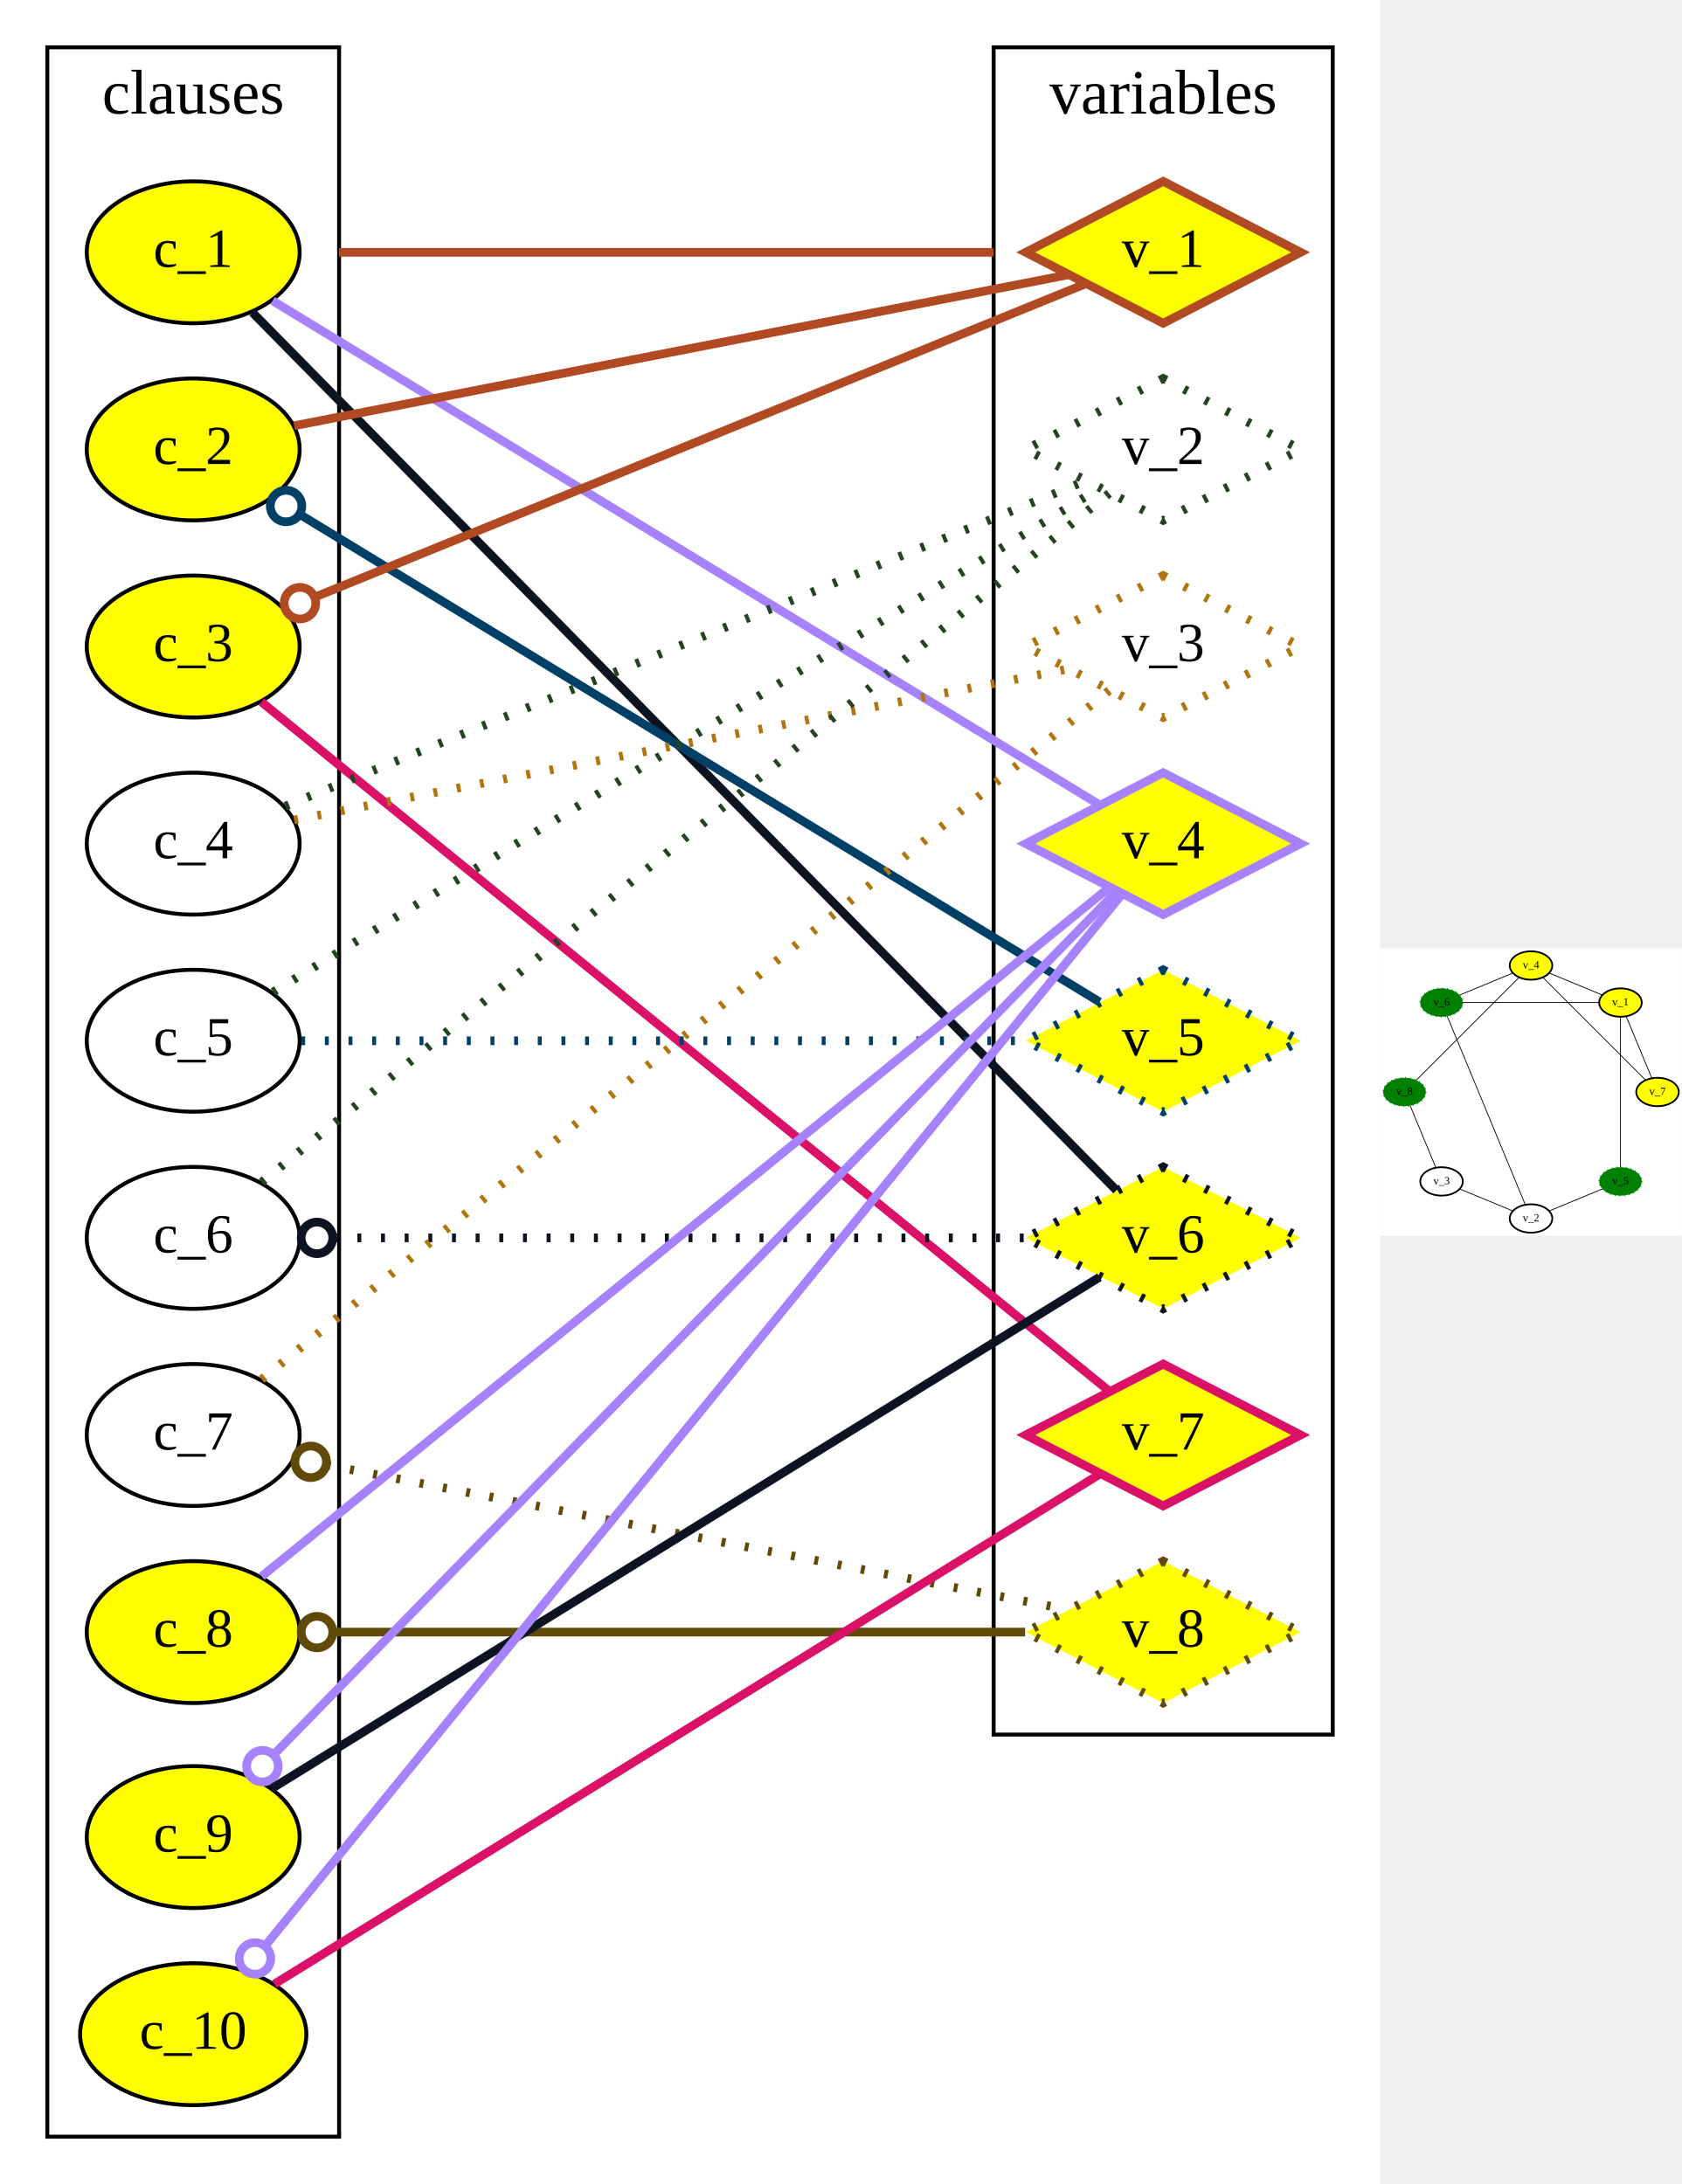
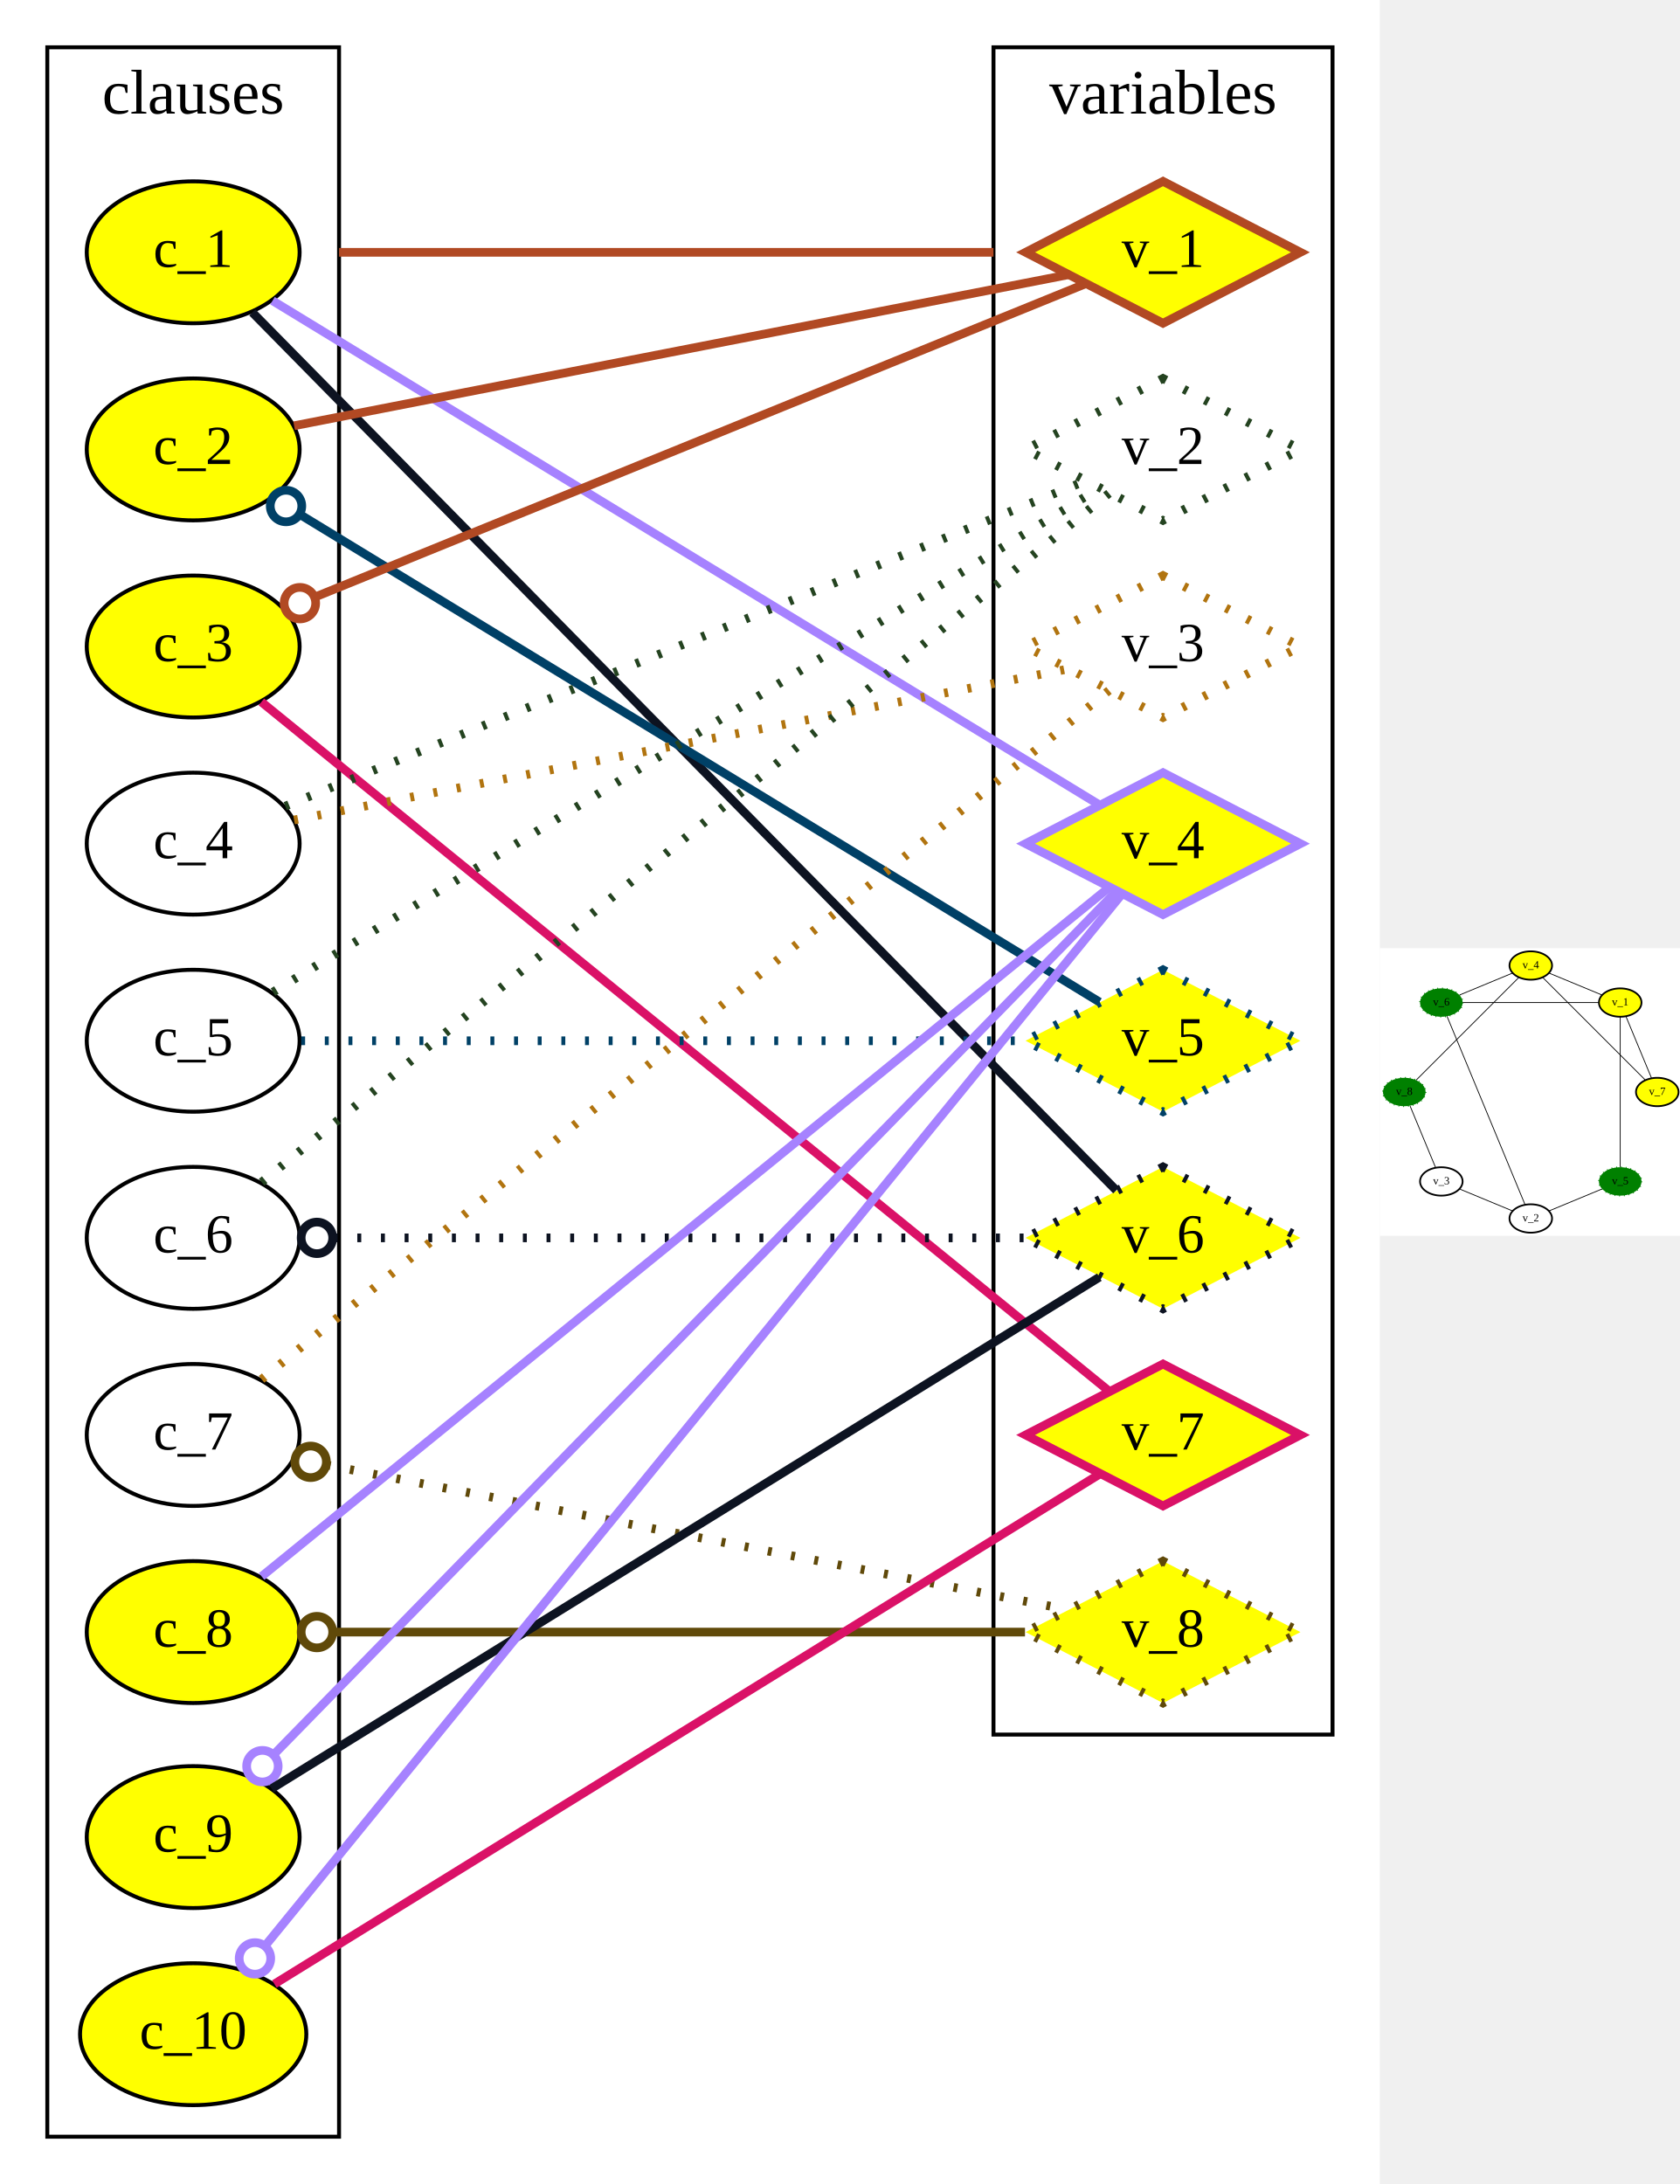
- <svg xmlns="http://www.w3.org/2000/svg" width="426.572pt" height="554.0pt" viewBox="0.0 0.0 426.572 554.0" preserveAspectRatio="xMinYMin">
+ <svg xmlns="http://www.w3.org/2000/svg" width="426pt" height="554pt" viewBox="0.0 0.0 426 554" preserveAspectRatio="xMinYMin">
  <g id="graph0" class="graph" transform="scale(1 1) rotate(0) translate(4 550)">
    <polygon fill="white" stroke="transparent" points="-4,4 -4,-550 346,-550 346,4 -4,4" />
    <g id="clust1" class="cluster">
      <polygon fill="none" stroke="black" points="8,-8 8,-538 82,-538 82,-8 8,-8" />
      <text text-anchor="middle" x="45" y="-521.2" font-family="Times New Roman,serif" font-size="16.00">clauses</text>
    </g>
    <g id="clust2" class="cluster">
      <polygon fill="none" stroke="black" points="248,-110 248,-538 334,-538 334,-110 248,-110" />
      <text text-anchor="middle" x="291" y="-521.2" font-family="Times New Roman,serif" font-size="16.00">variables</text>
    </g>
    <g id="node1" class="node">
      <ellipse fill="yellow" stroke="black" cx="45" cy="-486" rx="27" ry="18" />
      <text text-anchor="middle" x="45" y="-482.3" font-family="Times New Roman,serif" font-size="14.00">c_1</text>
    </g>
    <g id="node2" class="node">
      <ellipse fill="yellow" stroke="black" cx="45" cy="-436" rx="27" ry="18" />
      <text text-anchor="middle" x="45" y="-432.3" font-family="Times New Roman,serif" font-size="14.00">c_2</text>
    </g>
    <g id="node11" class="node">
      <polygon fill="yellow" stroke="#b14923" stroke-width="2.2" points="291,-504 256.14,-486 291,-468 325.86,-486 291,-504" />
      <text text-anchor="middle" x="291" y="-482.3" font-family="Times New Roman,serif" font-size="14.00">v_1</text>
    </g>
    <g id="edge17" class="edge">
      <path fill="none" stroke="#b14923" stroke-width="2.2" d="M82,-486C137.33,-486 192.67,-486 248,-486" />
    </g>
    <g id="node14" class="node">
      <polygon fill="yellow" stroke="#a682ff" stroke-width="2.2" points="291,-354 256.14,-336 291,-318 325.86,-336 291,-354" />
      <text text-anchor="middle" x="291" y="-332.3" font-family="Times New Roman,serif" font-size="14.00">v_4</text>
    </g>
    <g id="edge18" class="edge">
      <path fill="none" stroke="#a682ff" stroke-width="2.2" d="M65.13,-473.72C112.75,-444.69 231.57,-372.24 274.88,-345.83" />
    </g>
    <g id="node16" class="node">
      <polygon fill="yellow" stroke="#0d1321" stroke-width="2.2" stroke-dasharray="1,5" points="291,-254 256.14,-236 291,-218 325.86,-236 291,-254" />
      <text text-anchor="middle" x="291" y="-232.3" font-family="Times New Roman,serif" font-size="14.00">v_6</text>
    </g>
    <g id="edge19" class="edge">
      <path fill="none" stroke="#0d1321" stroke-width="2.2" d="M60.02,-470.74C105.08,-424.94 238.54,-289.31 279.15,-248.05" />
    </g>
    <g id="node3" class="node">
      <ellipse fill="yellow" stroke="black" cx="45" cy="-386" rx="27" ry="18" />
      <text text-anchor="middle" x="45" y="-382.3" font-family="Times New Roman,serif" font-size="14.00">c_3</text>
    </g>
    <g id="edge20" class="edge">
      <path fill="none" stroke="#b14923" stroke-width="2.2" d="M70.6,-442C118.37,-451.32 220.42,-471.23 266.96,-480.31" />
    </g>
    <g id="node15" class="node">
      <polygon fill="yellow" stroke="#004066" stroke-width="2.2" stroke-dasharray="1,5" points="291,-304 256.14,-286 291,-268 325.86,-286 291,-304" />
      <text text-anchor="middle" x="291" y="-282.3" font-family="Times New Roman,serif" font-size="14.00">v_5</text>
    </g>
    <g id="edge21" class="edge">
      <path fill="none" stroke="#004066" stroke-width="2.2" d="M71.97,-419.56C123.27,-388.27 233.51,-321.05 274.88,-295.83" />
      <ellipse fill="none" stroke="#004066" stroke-width="2.2" cx="68.55" cy="-421.64" rx="4" ry="4" />
    </g>
    <g id="node4" class="node">
      <ellipse fill="white" stroke="black" cx="45" cy="-336" rx="27" ry="18" />
      <text text-anchor="middle" x="45" y="-332.3" font-family="Times New Roman,serif" font-size="14.00">c_4</text>
    </g>
    <g id="edge22" class="edge">
      <path fill="none" stroke="#b14923" stroke-width="2.2" d="M75.85,-398.54C127.14,-419.39 228.56,-460.62 271.28,-477.99" />
      <ellipse fill="none" stroke="#b14923" stroke-width="2.2" cx="72.07" cy="-397" rx="4" ry="4" />
    </g>
    <g id="node17" class="node">
      <polygon fill="yellow" stroke="#da1167" stroke-width="2.2" points="291,-204 256.14,-186 291,-168 325.86,-186 291,-204" />
      <text text-anchor="middle" x="291" y="-182.3" font-family="Times New Roman,serif" font-size="14.00">v_7</text>
    </g>
    <g id="edge23" class="edge">
      <path fill="none" stroke="#da1167" stroke-width="2.2" d="M62.3,-371.94C108.78,-334.15 235.68,-230.98 277.46,-197.01" />
    </g>
    <g id="node5" class="node">
      <ellipse fill="white" stroke="black" cx="45" cy="-286" rx="27" ry="18" />
      <text text-anchor="middle" x="45" y="-282.3" font-family="Times New Roman,serif" font-size="14.00">c_5</text>
    </g>
    <g id="node12" class="node">
      <polygon fill="none" stroke="#244320" stroke-width="2.2" stroke-dasharray="1,5" points="291,-454 256.14,-436 291,-418 325.86,-436 291,-454" />
      <text text-anchor="middle" x="291" y="-432.3" font-family="Times New Roman,serif" font-size="14.00">v_2</text>
    </g>
    <g id="edge24" class="edge">
      <path fill="none" stroke="#244320" stroke-width="2.2" stroke-dasharray="1,5" d="M68.36,-345.5C116.58,-365.1 226.36,-409.72 271.28,-427.99" />
    </g>
    <g id="node13" class="node">
      <polygon fill="none" stroke="#b1740f" stroke-width="2.2" stroke-dasharray="1,5" points="291,-404 256.14,-386 291,-368 325.86,-386 291,-404" />
      <text text-anchor="middle" x="291" y="-382.3" font-family="Times New Roman,serif" font-size="14.00">v_3</text>
    </g>
    <g id="edge25" class="edge">
      <path fill="none" stroke="#b1740f" stroke-width="2.2" stroke-dasharray="1,5" d="M70.6,-342C118.37,-351.32 220.42,-371.23 266.96,-380.31" />
    </g>
    <g id="node6" class="node">
      <ellipse fill="white" stroke="black" cx="45" cy="-236" rx="27" ry="18" />
      <text text-anchor="middle" x="45" y="-232.3" font-family="Times New Roman,serif" font-size="14.00">c_6</text>
    </g>
    <g id="edge26" class="edge">
      <path fill="none" stroke="#244320" stroke-width="2.2" stroke-dasharray="1,5" d="M65.25,-298.35C112.94,-327.43 231.57,-399.76 274.86,-426.16" />
    </g>
    <g id="edge27" class="edge">
      <path fill="none" stroke="#004066" stroke-width="2.2" stroke-dasharray="1,5" d="M72.39,-286C133.59,-286 194.79,-286 255.99,-286" />
    </g>
    <g id="node7" class="node">
      <ellipse fill="white" stroke="black" cx="45" cy="-186" rx="27" ry="18" />
      <text text-anchor="middle" x="45" y="-182.3" font-family="Times New Roman,serif" font-size="14.00">c_7</text>
    </g>
    <g id="edge28" class="edge">
      <path fill="none" stroke="#244320" stroke-width="2.2" stroke-dasharray="1,5" d="M62.36,-250.12C108.89,-287.94 235.62,-390.98 277.42,-424.96" />
    </g>
    <g id="edge29" class="edge">
      <path fill="none" stroke="#0d1321" stroke-width="2.2" stroke-dasharray="1,5" d="M80.63,-236C139.09,-236 197.54,-236 255.99,-236" />
      <ellipse fill="none" stroke="#0d1321" stroke-width="2.2" cx="76.39" cy="-236" rx="4" ry="4" />
    </g>
    <g id="node8" class="node">
      <ellipse fill="yellow" stroke="black" cx="45" cy="-136" rx="27" ry="18" />
      <text text-anchor="middle" x="45" y="-132.3" font-family="Times New Roman,serif" font-size="14.00">c_8</text>
    </g>
    <g id="edge30" class="edge">
      <path fill="none" stroke="#b1740f" stroke-width="2.2" stroke-dasharray="1,5" d="M62.36,-200.12C108.89,-237.94 235.62,-340.98 277.42,-374.96" />
    </g>
    <g id="node18" class="node">
      <polygon fill="yellow" stroke="#604909" stroke-width="2.2" stroke-dasharray="1,5" points="291,-154 256.14,-136 291,-118 325.86,-136 291,-154" />
      <text text-anchor="middle" x="291" y="-132.3" font-family="Times New Roman,serif" font-size="14.00">v_8</text>
    </g>
    <g id="edge31" class="edge">
      <path fill="none" stroke="#604909" stroke-width="2.2" stroke-dasharray="1,5" d="M78.87,-178.39C129.3,-168.55 222.92,-150.28 266.94,-141.69" />
      <ellipse fill="none" stroke="#604909" stroke-width="2.2" cx="74.79" cy="-179.19" rx="4" ry="4" />
    </g>
    <g id="node9" class="node">
      <ellipse fill="yellow" stroke="black" cx="45" cy="-84" rx="27" ry="18" />
      <text text-anchor="middle" x="45" y="-80.3" font-family="Times New Roman,serif" font-size="14.00">c_9</text>
    </g>
    <g id="edge32" class="edge">
      <path fill="none" stroke="#a682ff" stroke-width="2.2" d="M62.36,-150.12C108.89,-187.94 235.62,-290.98 277.42,-324.96" />
    </g>
    <g id="edge33" class="edge">
      <path fill="none" stroke="#604909" stroke-width="2.2" d="M80.63,-136C139.09,-136 197.54,-136 255.99,-136" />
      <ellipse fill="none" stroke="#604909" stroke-width="2.2" cx="76.39" cy="-136" rx="4" ry="4" />
    </g>
    <g id="node10" class="node">
      <ellipse fill="yellow" stroke="black" cx="45" cy="-34" rx="28.7" ry="18" />
      <text text-anchor="middle" x="45" y="-30.3" font-family="Times New Roman,serif" font-size="14.00">c_10</text>
    </g>
    <g id="edge34" class="edge">
      <path fill="none" stroke="#a682ff" stroke-width="2.2" d="M65.41,-104.91C114.89,-155.6 240.03,-283.79 279.13,-323.85" />
      <ellipse fill="none" stroke="#a682ff" stroke-width="2.2" cx="62.56" cy="-101.99" rx="4" ry="4" />
    </g>
    <g id="edge35" class="edge">
      <path fill="none" stroke="#0d1321" stroke-width="2.2" d="M64.9,-96.29C112.35,-125.62 231.46,-199.21 274.86,-226.03" />
    </g>
    <g id="edge36" class="edge">
      <path fill="none" stroke="#a682ff" stroke-width="2.2" d="M63.37,-56.56C111.9,-116.13 242.35,-276.28 280.43,-323.02" />
      <ellipse fill="none" stroke="#a682ff" stroke-width="2.2" cx="60.67" cy="-53.23" rx="4" ry="4" />
    </g>
    <g id="edge37" class="edge">
      <path fill="none" stroke="#da1167" stroke-width="2.2" d="M65.6,-46.73C113.53,-76.34 231.68,-149.34 274.86,-176.03" />
    </g>
  </g>
  <g id="graph0" class="graph" transform="translate(350.0 240.514) scale(0.2) scale(1 1) rotate(0) translate(4 360.856)">
    <polygon fill="white" stroke="none" points="-4,4 -4,-360.856 378.856,-360.856 378.856,4 -4,4" />
    <g id="node1" class="node">
      <ellipse fill="yellow" stroke="black" stroke-width="2.2" cx="300.868" cy="-291.868" rx="27" ry="18" />
      <text text-anchor="middle" x="300.868" y="-288.168" font-family="Times New Roman,serif" font-size="14.00">v_1</text>
    </g>
    <g id="node2" class="node">
      <ellipse fill="yellow" stroke="black" stroke-width="2.2" cx="187.428" cy="-338.856" rx="27" ry="18" />
      <text text-anchor="middle" x="187.428" y="-335.156" font-family="Times New Roman,serif" font-size="14.00">v_4</text>
    </g>
    <g id="edge1" class="edge">
      <path fill="none" stroke="black" d="M277.912,-301.377C258.36,-309.475 230.393,-321.06 210.74,-329.2" />
    </g>
    <g id="node3" class="node">
      <ellipse fill="green" stroke="green" stroke-width="2.2" stroke-dasharray="1,5" cx="73.988" cy="-291.868" rx="27" ry="18" />
      <text text-anchor="middle" x="73.988" y="-288.168" font-family="Times New Roman,serif" font-size="14.00">v_6</text>
    </g>
    <g id="edge2" class="edge">
      <path fill="none" stroke="black" d="M273.501,-291.868C229.776,-291.868 144.662,-291.868 101.099,-291.868" />
    </g>
    <g id="node4" class="node">
      <ellipse fill="green" stroke="green" stroke-width="2.2" stroke-dasharray="1,5" cx="300.868" cy="-64.988" rx="27" ry="18" />
      <text text-anchor="middle" x="300.868" y="-61.288" font-family="Times New Roman,serif" font-size="14.00">v_5</text>
    </g>
    <g id="edge4" class="edge">
      <path fill="none" stroke="black" d="M300.868,-273.685C300.868,-231.204 300.868,-125.825 300.868,-83.258" />
    </g>
    <g id="node5" class="node">
      <ellipse fill="yellow" stroke="black" stroke-width="2.2" cx="347.856" cy="-178.428" rx="27" ry="18" />
      <text text-anchor="middle" x="347.856" y="-174.728" font-family="Times New Roman,serif" font-size="14.00">v_7</text>
    </g>
    <g id="edge5" class="edge">
      <path fill="none" stroke="black" d="M308.21,-274.143C317.037,-252.832 331.762,-217.285 340.566,-196.029" />
    </g>
    <g id="edge3" class="edge">
      <path fill="none" stroke="black" d="M164.472,-329.348C144.92,-321.249 116.953,-309.664 97.3,-301.524" />
    </g>
    <g id="edge11" class="edge">
      <path fill="none" stroke="black" d="M202.521,-323.764C233.097,-293.187 302.047,-224.238 332.687,-193.598" />
    </g>
    <g id="node6" class="node">
      <ellipse fill="none" stroke="black" stroke-width="2.2" cx="187.428" cy="-18" rx="27" ry="18" />
      <text text-anchor="middle" x="187.428" y="-14.3" font-family="Times New Roman,serif" font-size="14.00">v_2</text>
    </g>
    <g id="edge8" class="edge">
      <path fill="none" stroke="black" d="M180.159,-35.548C159.67,-85.014 101.612,-225.179 81.197,-274.466" />
    </g>
    <g id="edge7" class="edge">
      <path fill="none" stroke="black" d="M210.384,-27.509C229.936,-35.607 257.904,-47.192 277.557,-55.332" />
    </g>
    <g id="node7" class="node">
      <ellipse fill="none" stroke="black" stroke-width="2.2" cx="73.988" cy="-64.988" rx="27" ry="18" />
      <text text-anchor="middle" x="73.988" y="-61.288" font-family="Times New Roman,serif" font-size="14.00">v_3</text>
    </g>
    <g id="edge6" class="edge">
      <path fill="none" stroke="black" d="M164.472,-27.509C144.92,-35.607 116.953,-47.192 97.3,-55.332" />
    </g>
    <g id="node8" class="node">
      <ellipse fill="green" stroke="green" stroke-width="2.2" stroke-dasharray="1,5" cx="27" cy="-178.428" rx="27" ry="18" />
      <text text-anchor="middle" x="27" y="-174.728" font-family="Times New Roman,serif" font-size="14.00">v_8</text>
    </g>
    <g id="edge10" class="edge">
      <path fill="none" stroke="black" d="M42.093,-193.521C72.669,-224.097 141.618,-293.047 172.259,-323.687" />
    </g>
    <g id="edge9" class="edge">
      <path fill="none" stroke="black" d="M34.342,-160.703C43.169,-139.392 57.894,-103.845 66.698,-82.589" />
    </g>
  </g>
</svg>
